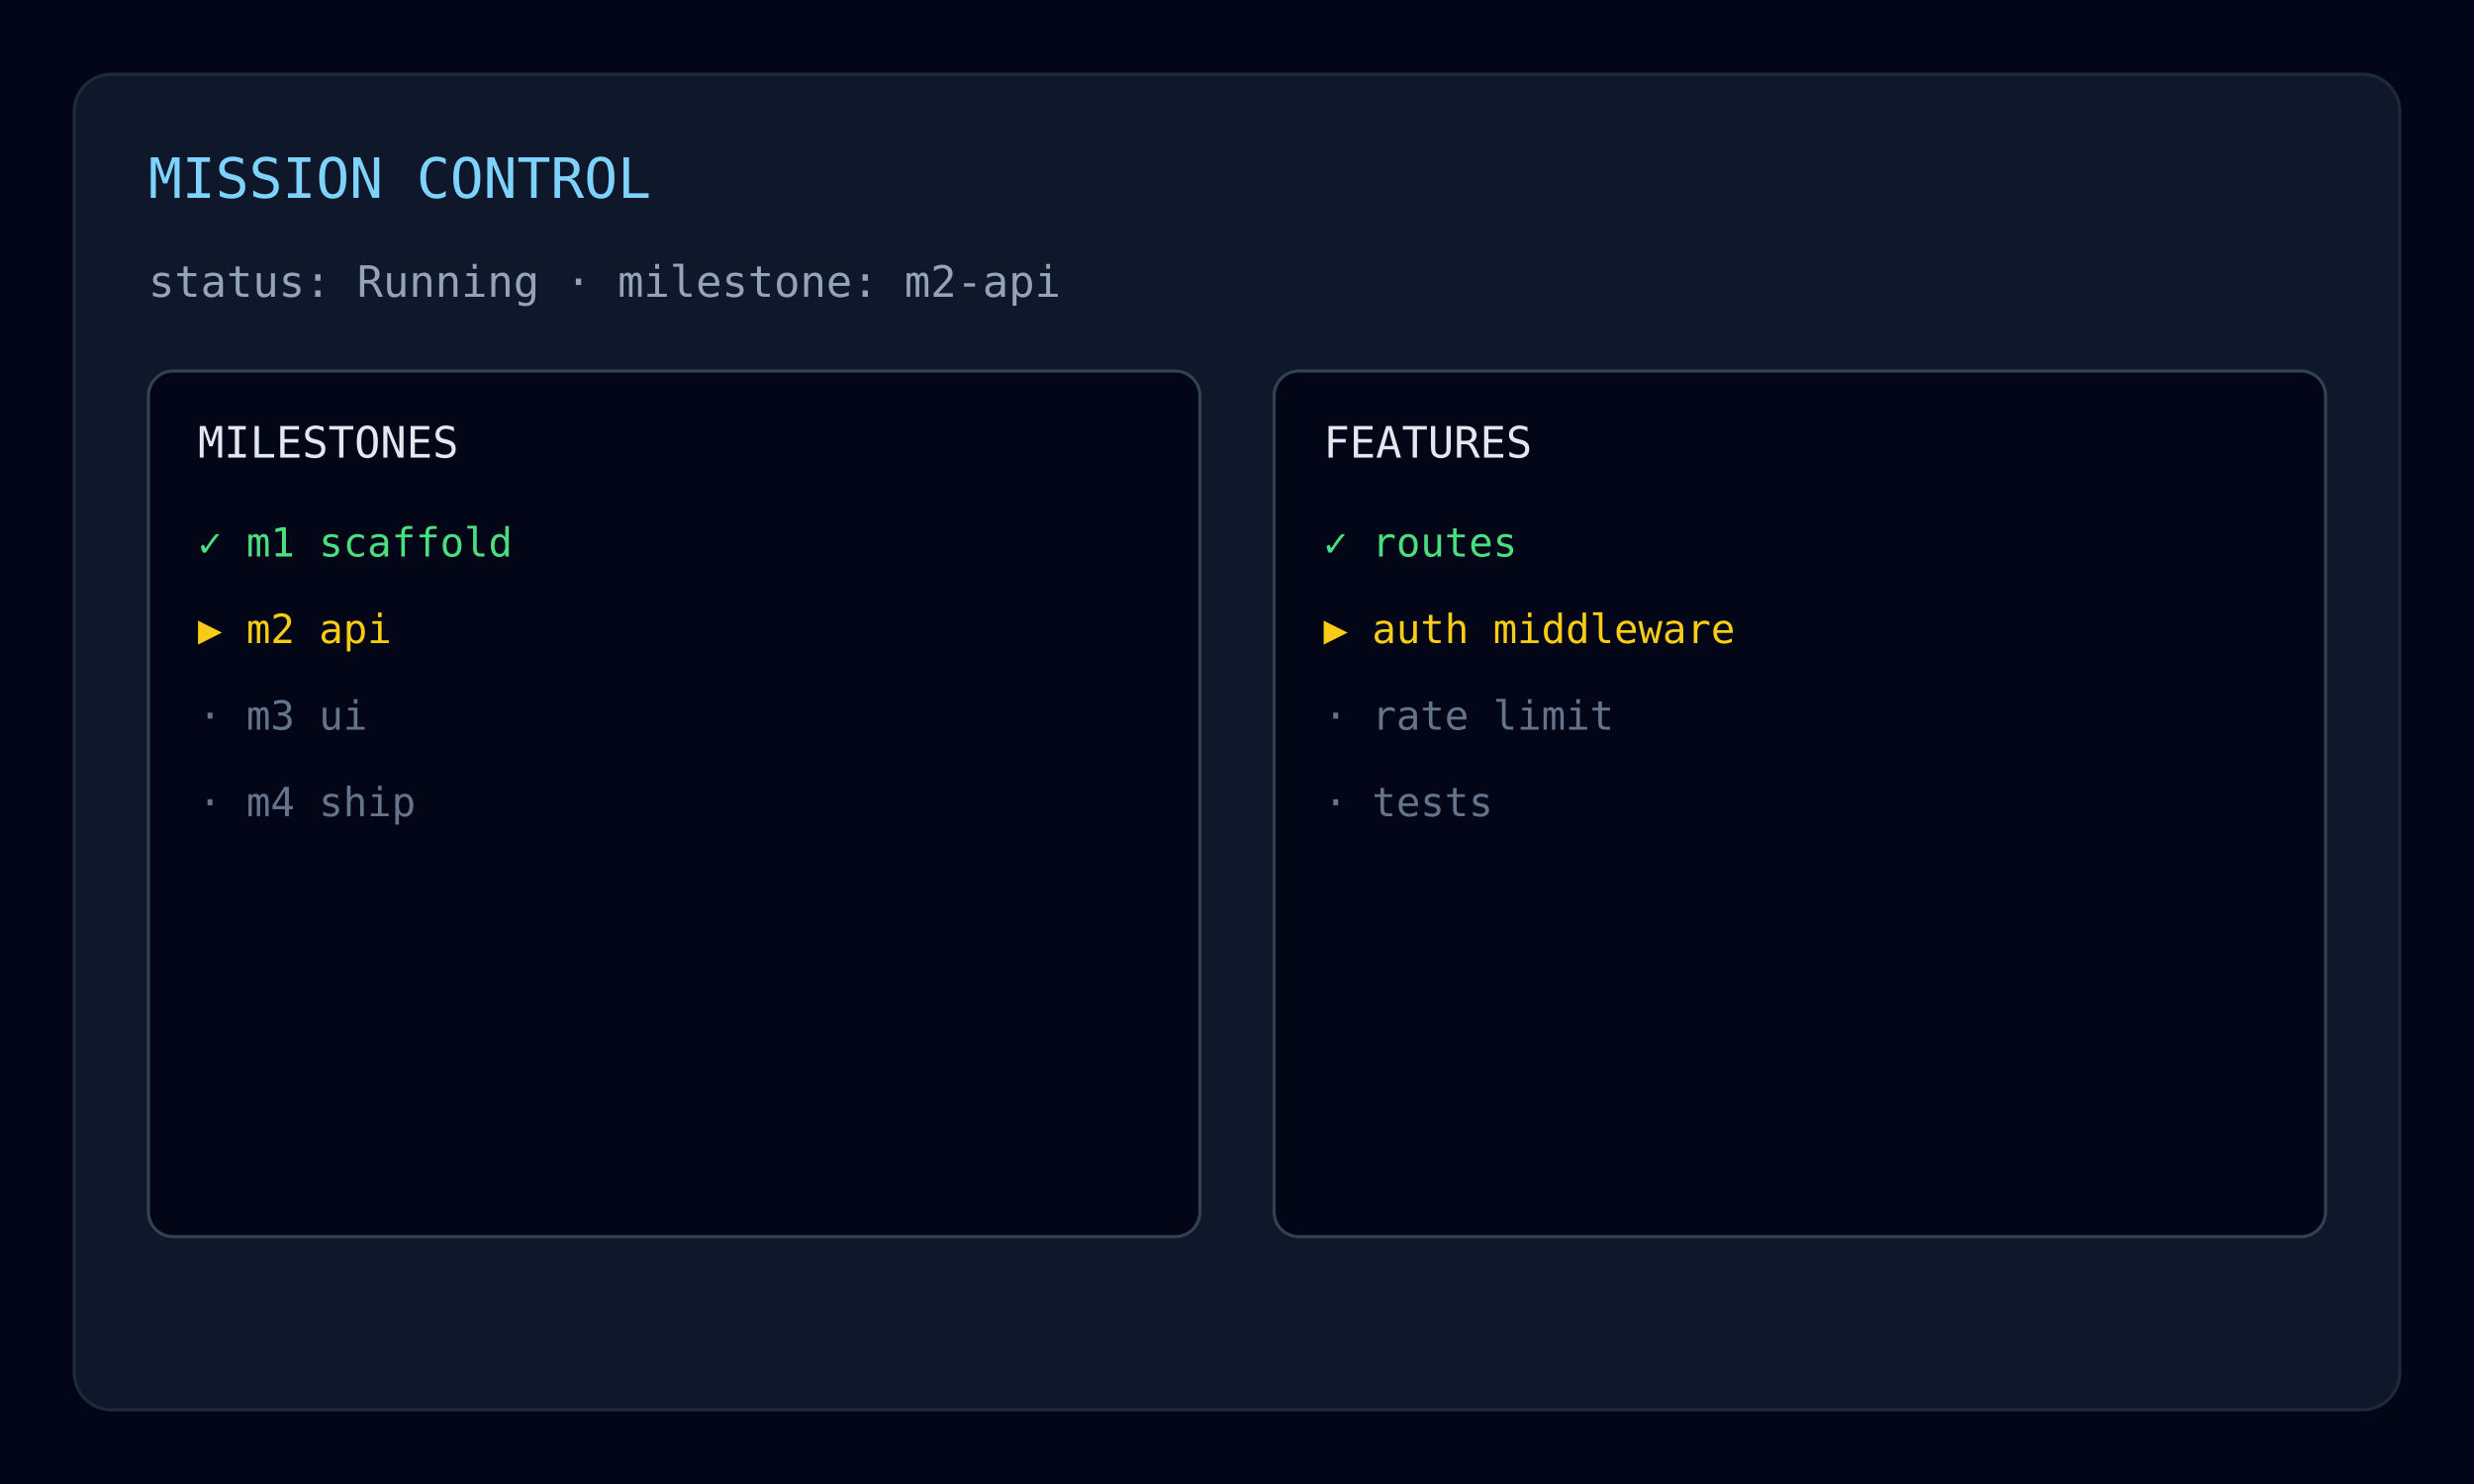
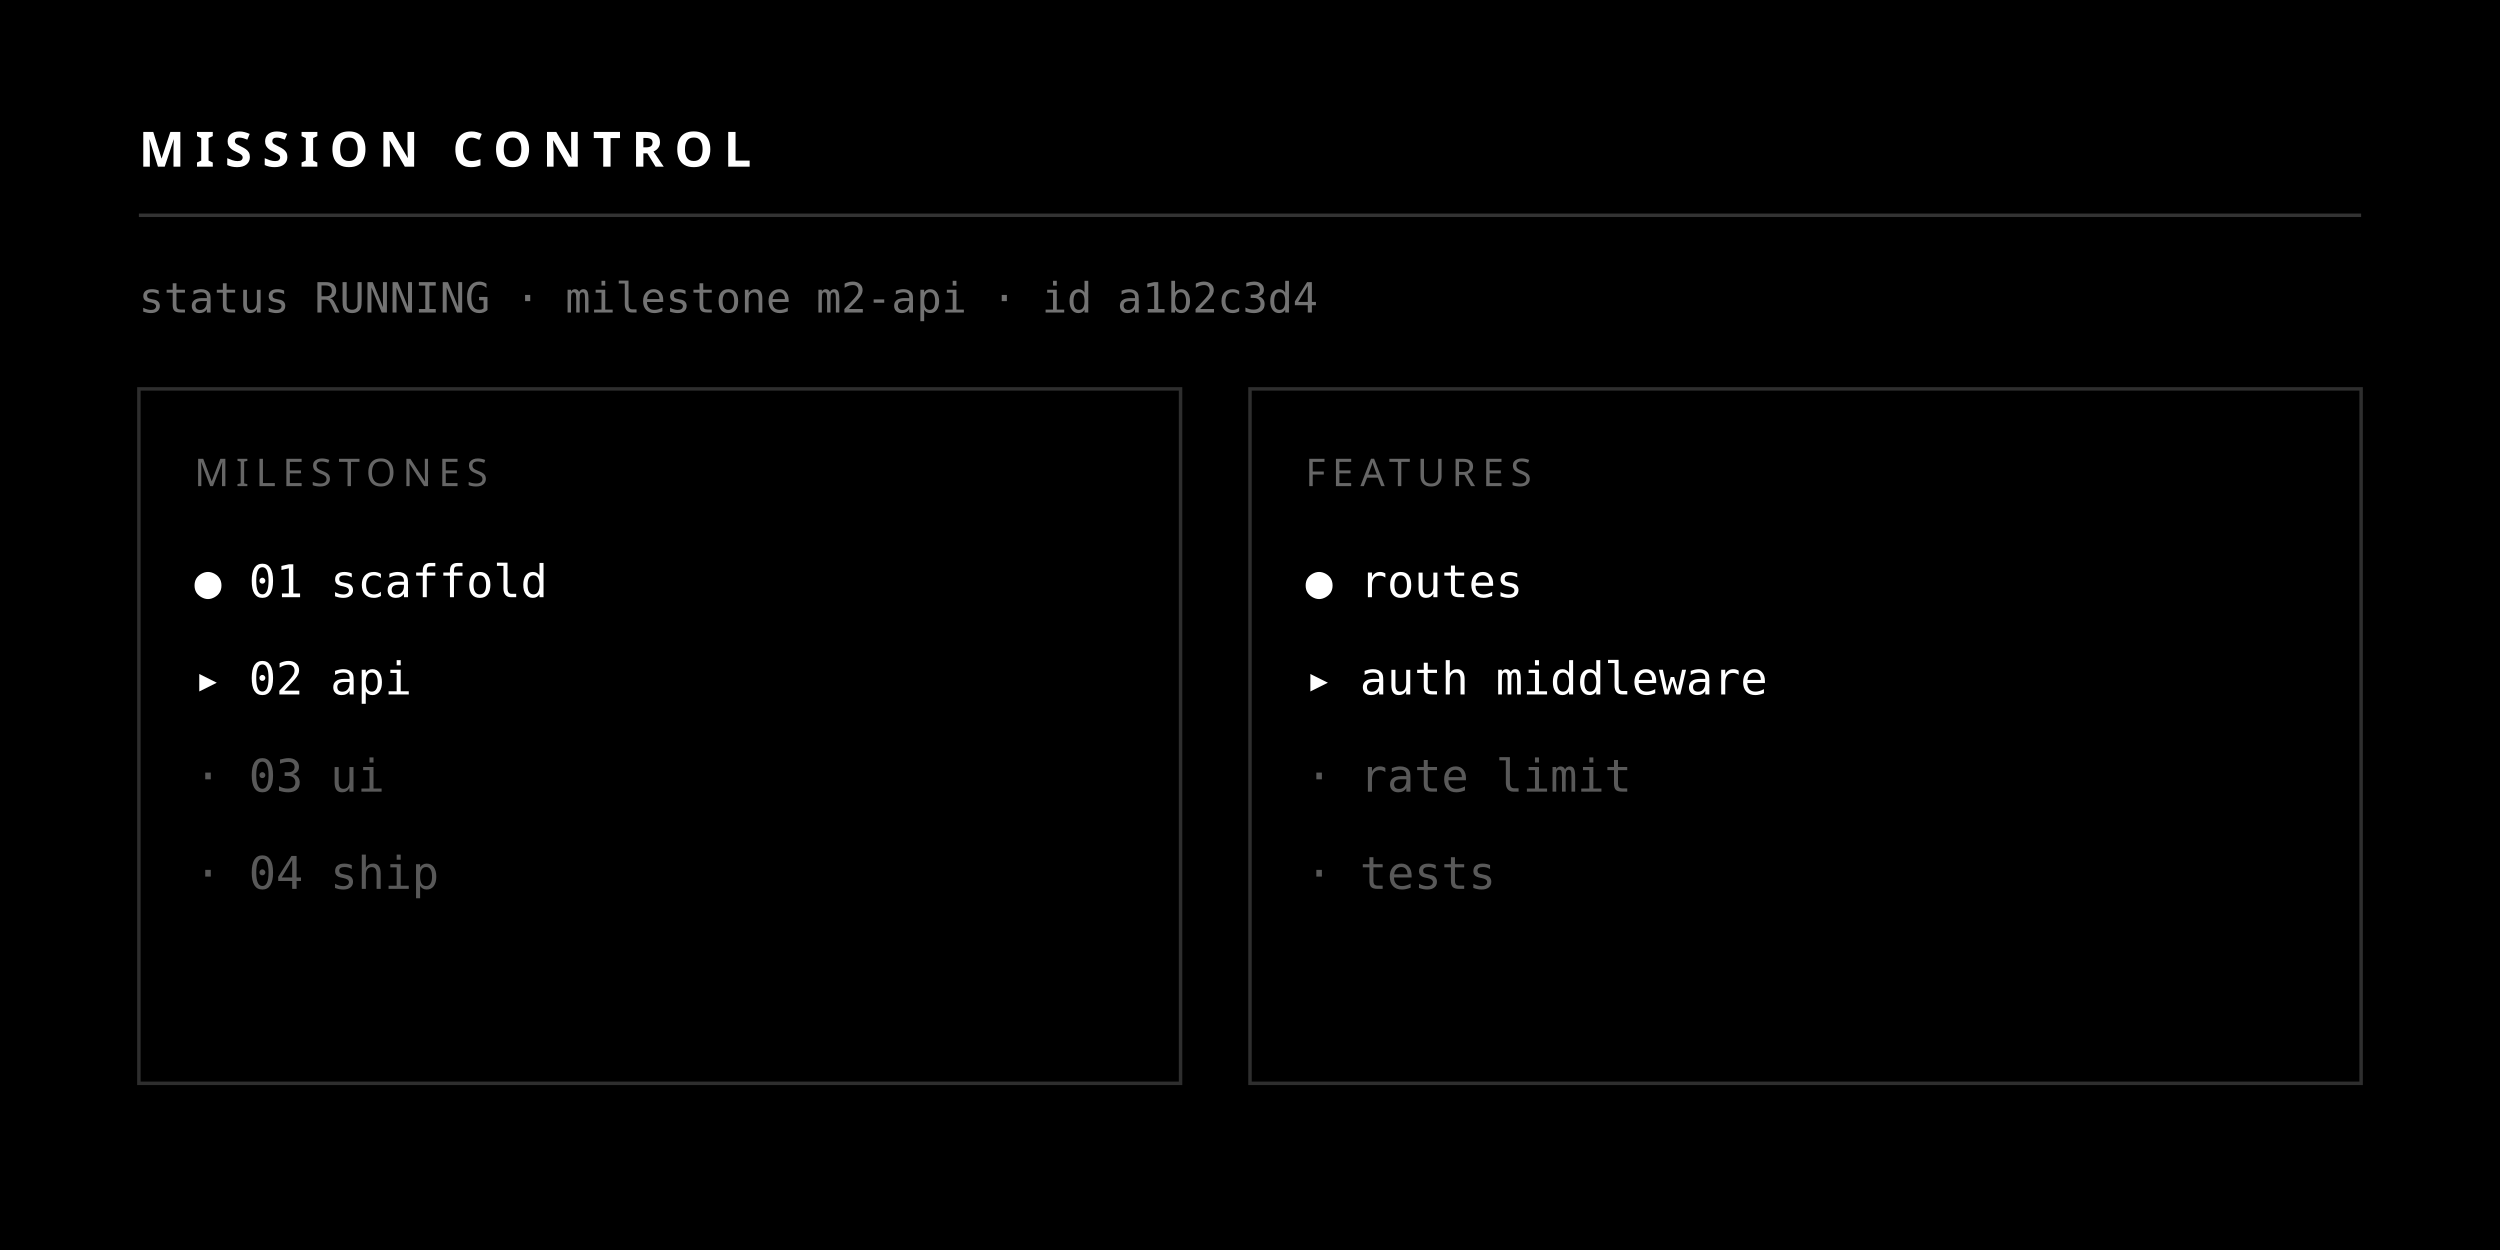
- <svg xmlns="http://www.w3.org/2000/svg" viewBox="0 0 800 480" role="img" aria-label="Mission Control">
-   <rect width="800" height="480" fill="#020617" />
-   <rect x="24" y="24" width="752" height="432" rx="12" fill="#0f172a" stroke="#1e293b" />
-   <text x="48" y="64" fill="#7dd3fc" font-family="monospace" font-size="18">MISSION CONTROL</text>
-   <text x="48" y="96" fill="#94a3b8" font-family="monospace" font-size="14">status: Running · milestone: m2-api</text>
-   <rect x="48" y="120" width="340" height="280" rx="8" fill="#020617" stroke="#334155" />
-   <text x="64" y="148" fill="#e2e8f0" font-family="monospace" font-size="14">MILESTONES</text>
-   <text x="64" y="180" fill="#4ade80" font-family="monospace" font-size="13">✓ m1 scaffold</text>
-   <text x="64" y="208" fill="#facc15" font-family="monospace" font-size="13">▶ m2 api</text>
-   <text x="64" y="236" fill="#64748b" font-family="monospace" font-size="13">· m3 ui</text>
-   <text x="64" y="264" fill="#64748b" font-family="monospace" font-size="13">· m4 ship</text>
-   <rect x="412" y="120" width="340" height="280" rx="8" fill="#020617" stroke="#334155" />
-   <text x="428" y="148" fill="#e2e8f0" font-family="monospace" font-size="14">FEATURES</text>
-   <text x="428" y="180" fill="#4ade80" font-family="monospace" font-size="13">✓ routes</text>
-   <text x="428" y="208" fill="#facc15" font-family="monospace" font-size="13">▶ auth middleware</text>
-   <text x="428" y="236" fill="#64748b" font-family="monospace" font-size="13">· rate limit</text>
-   <text x="428" y="264" fill="#64748b" font-family="monospace" font-size="13">· tests</text>
+ <svg xmlns="http://www.w3.org/2000/svg" viewBox="0 0 720 360" role="img" aria-label="Mission Control">
+   <rect width="720" height="360" fill="#000000" />
+   <text x="40" y="48" fill="#ffffff" font-family="ui-sans-serif,system-ui,sans-serif" font-size="14" font-weight="600" letter-spacing="0.22em">MISSION CONTROL</text>
+   <line x1="40" y1="62" x2="680" y2="62" stroke="#ffffff" stroke-opacity="0.2" stroke-width="1" />
+   <text x="40" y="90" fill="#ffffff" fill-opacity="0.45" font-family="ui-monospace,Menlo,monospace" font-size="12">
+     status  RUNNING · milestone  m2-api · id  a1b2c3d4
+   </text>
+   <rect x="40" y="112" width="300" height="200" fill="none" stroke="#ffffff" stroke-opacity="0.18" stroke-width="1" />
+   <text x="56" y="140" fill="#ffffff" fill-opacity="0.4" font-family="ui-sans-serif,system-ui,sans-serif" font-size="11" letter-spacing="0.18em">MILESTONES</text>
+   <g font-family="ui-monospace,Menlo,monospace" font-size="13">
+     <text x="56" y="172" fill="#ffffff">
+       <tspan fill-opacity="1">●</tspan>  01  scaffold</text>
+     <text x="56" y="200" fill="#ffffff">
+       <tspan fill-opacity="1">▸</tspan>  02  api</text>
+     <text x="56" y="228" fill="#ffffff" fill-opacity="0.35">·  03  ui</text>
+     <text x="56" y="256" fill="#ffffff" fill-opacity="0.35">·  04  ship</text>
+   </g>
+   <rect x="360" y="112" width="320" height="200" fill="none" stroke="#ffffff" stroke-opacity="0.18" stroke-width="1" />
+   <text x="376" y="140" fill="#ffffff" fill-opacity="0.4" font-family="ui-sans-serif,system-ui,sans-serif" font-size="11" letter-spacing="0.18em">FEATURES</text>
+   <g font-family="ui-monospace,Menlo,monospace" font-size="13">
+     <text x="376" y="172" fill="#ffffff">●  routes</text>
+     <text x="376" y="200" fill="#ffffff">▸  auth middleware</text>
+     <text x="376" y="228" fill="#ffffff" fill-opacity="0.35">·  rate limit</text>
+     <text x="376" y="256" fill="#ffffff" fill-opacity="0.35">·  tests</text>
+   </g>
</svg>
